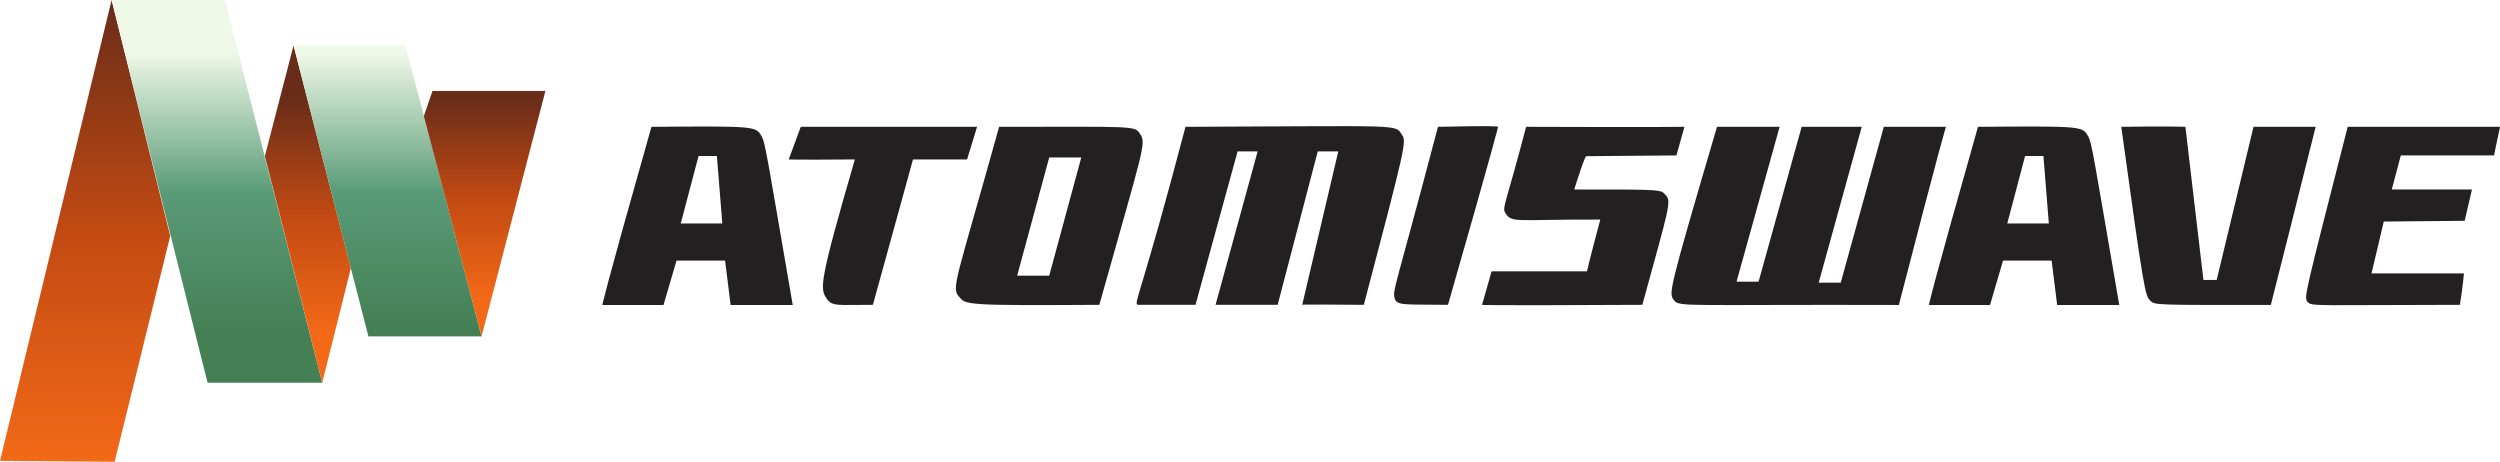
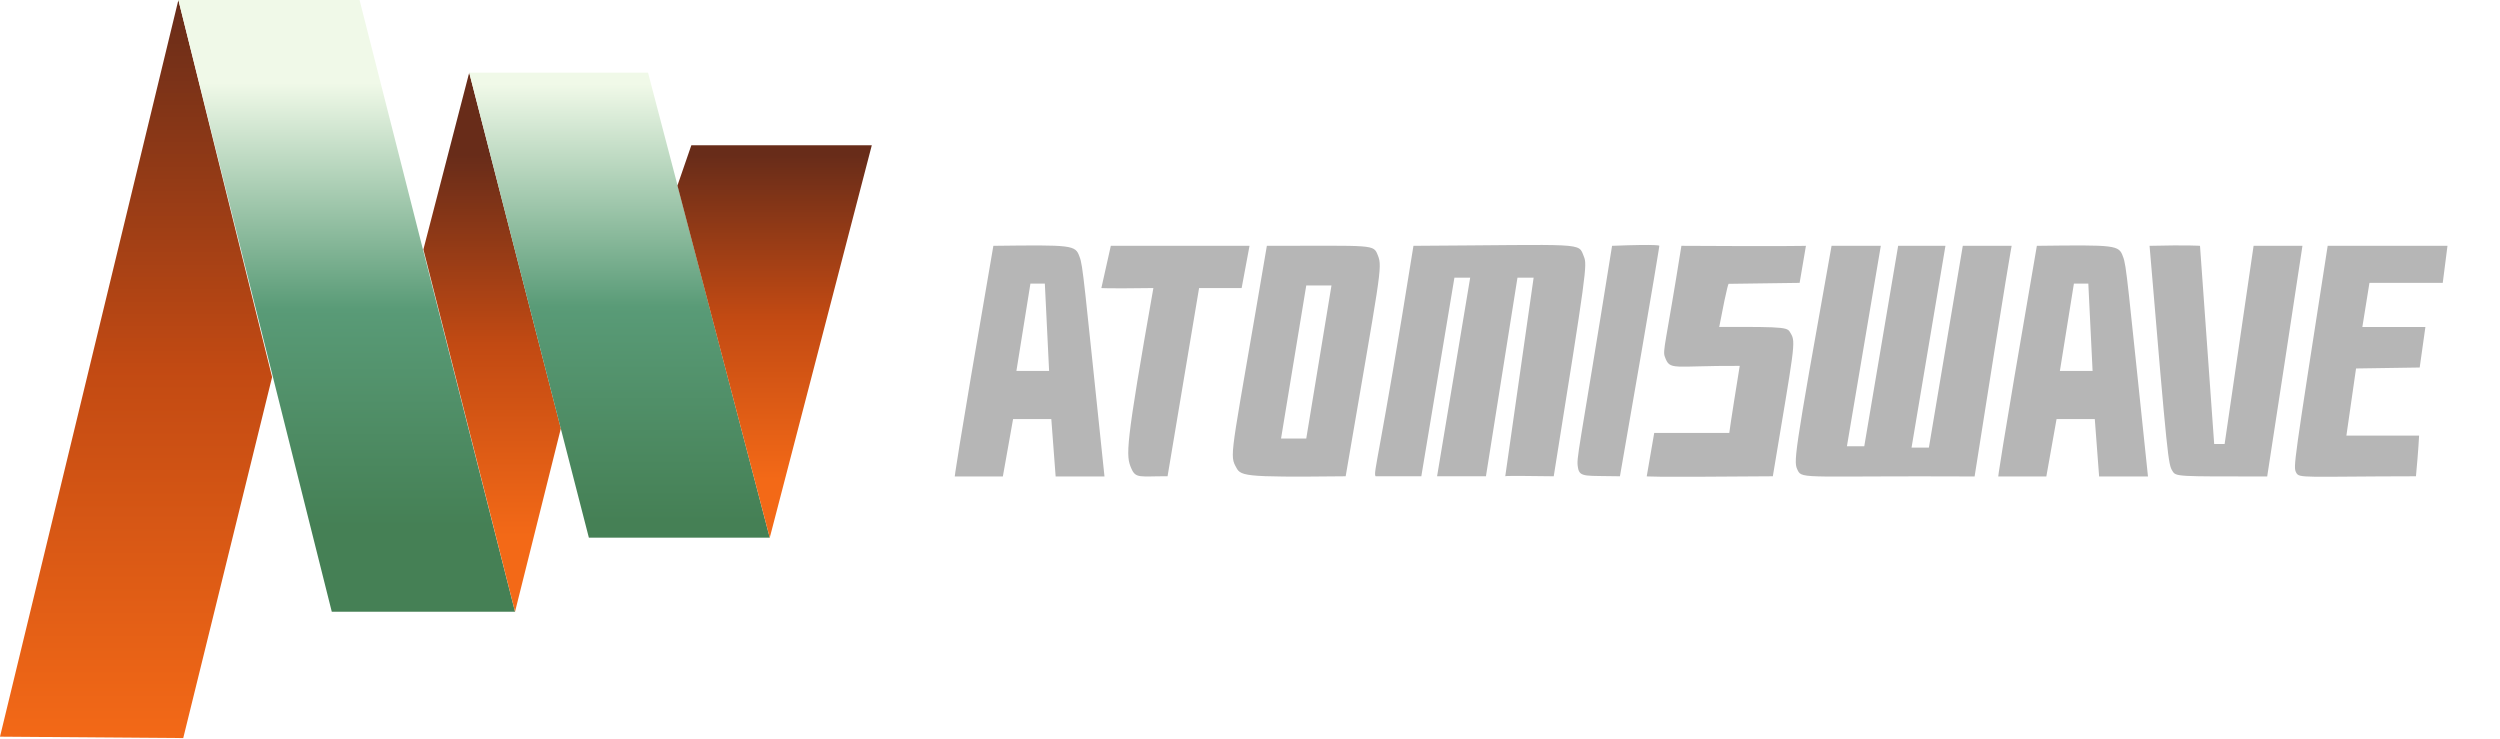
- <svg xmlns="http://www.w3.org/2000/svg" xmlns:xlink="http://www.w3.org/1999/xlink" height="576.602" viewBox="0 0 495.59 91.536" width="3121.83">
-   <linearGradient id="a">
-     <stop offset="0" stop-color="#f36917" />
-     <stop offset=".5" stop-color="#c24a13" />
-     <stop offset="1" stop-color="#682c19" />
-   </linearGradient>
-   <linearGradient id="c" gradientTransform="rotate(-90 -64.778 -285.112) scale(177.2217)" gradientUnits="userSpaceOnUse" spreadMethod="pad" x1="0" x2="1" xlink:href="#a" y1="0" y2="0" />
-   <linearGradient id="b">
-     <stop offset="0" stop-color="#f0f9e8" />
-     <stop offset=".511" stop-color="#599b77" />
-     <stop offset="1" stop-color="#458055" />
-   </linearGradient>
-   <linearGradient id="d" gradientTransform="scale(-106.2347) rotate(-89.92 1.115 3.664)" gradientUnits="userSpaceOnUse" spreadMethod="pad" x1="0" x2="1" xlink:href="#b" y1="0" y2="0" />
-   <linearGradient id="e" gradientTransform="rotate(-90 -46.358 -352.191) scale(91.23962)" gradientUnits="userSpaceOnUse" spreadMethod="pad" x1="0" x2="1" xlink:href="#a" y1="0" y2="0" />
-   <linearGradient id="f" gradientTransform="rotate(90 421.633 -85.217) scale(104.7657)" gradientUnits="userSpaceOnUse" spreadMethod="pad" x1="0" x2="1" xlink:href="#b" y1="0" y2="0" />
-   <linearGradient id="g" gradientTransform="rotate(-90 -19.184 -392.85) scale(77.85007)" gradientUnits="userSpaceOnUse" spreadMethod="pad" x1="0" x2="1" xlink:href="#a" y1="0" y2="0" />
-   <g stroke-width=".683">
-     <path d="M187.667-350.224 230.5-527.112l22.5 90.555-21.333 86.667-44-.334z" fill="url(#c)" transform="translate(-96.93 272.254) scale(.5165)" />
-     <path d="M230.5-527.112H274l37.334 146.89h-44L230.5-527.112z" fill="url(#d)" transform="translate(-96.93 272.254) scale(.5165)" />
-     <path d="m300.332-509.667 22.002 85.446-11 44-22.001-87 10.999-42.446z" fill="url(#e)" transform="translate(-96.93 272.254) scale(.5165)" />
-     <path d="m300.332-509.667 28.735 111.666H372.5l-29.23-111.666z" fill="url(#f)" transform="translate(-96.93 272.254) scale(.5165)" />
-     <path d="m397-492.223-24.5 94.222-22.166-84.555 3.333-9.667z" fill="url(#g)" transform="translate(-96.93 272.254) scale(.5165)" />
+ <svg xmlns="http://www.w3.org/2000/svg" viewBox="0 0 211.772 62.52">
+   <defs>
+     <linearGradient id="b" x1="0" x2="1" y1="0" y2="0" gradientTransform="rotate(-90 -64.77805 -285.1116) scale(177.2217)" gradientUnits="userSpaceOnUse" spreadMethod="pad">
+       <stop offset="0" stop-color="#f36917" />
+       <stop offset=".5" stop-color="#c24a13" />
+       <stop offset="1" stop-color="#682c19" />
+     </linearGradient>
+     <linearGradient id="d" x1="0" x2="1" y1="0" y2="0" gradientTransform="matrix(-.14835 106.2346 -106.2346 -.14835 270.9917 -507.1177)" gradientUnits="userSpaceOnUse" spreadMethod="pad">
+       <stop offset="0" stop-color="#f0f9e8" />
+       <stop offset=".511" stop-color="#599b77" />
+       <stop offset="1" stop-color="#458055" />
+     </linearGradient>
+     <linearGradient id="f" x1="0" x2="1" y1="0" y2="0" gradientTransform="rotate(-90 -46.3584 -352.1914) scale(91.23962)" gradientUnits="userSpaceOnUse" spreadMethod="pad">
+       <stop offset="0" stop-color="#f36917" />
+       <stop offset=".5" stop-color="#c24a13" />
+       <stop offset="1" stop-color="#682c19" />
+     </linearGradient>
+     <linearGradient id="h" x1="0" x2="1" y1="0" y2="0" gradientTransform="rotate(90 421.6328 -85.2168) scale(104.7657)" gradientUnits="userSpaceOnUse" spreadMethod="pad">
+       <stop offset="0" stop-color="#f0f9e8" />
+       <stop offset=".511" stop-color="#599b77" />
+       <stop offset="1" stop-color="#458055" />
+     </linearGradient>
+     <linearGradient id="j" x1="0" x2="1" y1="0" y2="0" gradientTransform="rotate(-90 -19.1836 -392.8506) scale(77.85007)" gradientUnits="userSpaceOnUse" spreadMethod="pad">
+       <stop offset="0" stop-color="#f36917" />
+       <stop offset=".5" stop-color="#c24a13" />
+       <stop offset="1" stop-color="#682c19" />
+     </linearGradient>
+     <clipPath id="a" clipPathUnits="userSpaceOnUse">
+       <path d="M187.667-350.224 230.5-527.112l22.5 90.555-21.334 86.667z" />
+     </clipPath>
+     <clipPath id="c" clipPathUnits="userSpaceOnUse">
+       <path d="M230.5-527.112H274l37.334 146.89H267.334Z" />
+     </clipPath>
+     <clipPath id="e" clipPathUnits="userSpaceOnUse">
+       <path d="m300.332-509.667 22.002 85.446-11 44-22.001-87z" />
+     </clipPath>
+     <clipPath id="g" clipPathUnits="userSpaceOnUse">
+       <path d="m300.332-509.667 28.735 111.666H372.5l-29.23-111.666z" />
+     </clipPath>
+     <clipPath id="i" clipPathUnits="userSpaceOnUse">
+       <path d="m397-492.223-24.5 94.222-22.166-84.555 3.333-9.667z" />
+     </clipPath>
+   </defs>
+   <g clip-path="url(#a)" transform="translate(-66.20516 185.9545) scale(.35278)">
+     <path fill="url(#b)" d="M187.667-350.224 230.5-527.112l22.5 90.555-21.334 86.667z" />
  </g>
-   <g fill="#242021" stroke-width=".296">
-     <path d="M163.892 59.212c-1.38-1.984-1.568-3.024 5.571-27.606-12.016.099-13.108 0-13.108 0l2.383-6.467h34.956l-1.986 6.467h-10.725s.01.047-7.945 28.822c-6.96-.025-8.022.398-9.146-1.216zM207.994 31.21l-6.355 23.435h6.355l6.356-23.436zm18.066-4.572c1.186 1.791.595 2.781-8.135 33.79-27.02.173-26.425-.025-27.815-1.614-1.575-1.8-.596-2.988 7.954-33.675 27.458.004 26.813-.286 27.996 1.499zM225.473 60.428c-.687-.568.894-2.443 9.534-35.289 43.844-.145 41.46-.584 42.95 1.65.852 1.278.736 2.033-7.597 33.639-14.3-.122-12.215 0-12.215 0l7.15-30.41h-4.071l-7.945 30.41h-12.314l8.342-30.41h-3.973l-8.341 30.41zM276.467 59.114c-.446-1.639 0-1.349 8.591-33.975 12.413-.294 11.916 0 11.916 0s-.406 2.095-9.93 35.289c-8.491-.122-10.155.234-10.577-1.314zM293.797 60.428l1.887-6.64h18.918s.248-1.327 2.631-10.265c-17.08-.05-17.537.797-18.868-1.39-.605-.997.19-1.799 4.17-16.994 26.606.1 31.382 0 31.382 0l-1.589 5.672-17.875.15s-.209-.35-2.384 6.604c17.876-.05 17.125.093 18.025.992 1.34 1.34.894 2.086-4.52 21.87-33.566.177-31.777 0-31.777 0zM340.372 25.14c-9.831 33.418-9.592 33.006-8.49 34.42 1.042 1.342 2.68.775 44.539.897 8.342-32.298 9.334-35.318 9.334-35.318h-12.313L364.9 56.036h-4.37l8.54-30.897h-11.916l-8.54 30.698h-4.37l8.541-30.698h-12.414zM420.514 25.14c4.569 33.072 4.718 33.428 5.76 34.47.894.895.943.845 23.883.845 8.49-33.517.447-1.796 8.888-35.316H446.73l-7.3 30.351h-2.63l-3.576-30.35s-3.029-.146-12.711 0zM495.59 25.14s-1.34.003-30.189 0c-8.69 33.966-8.69 33.798-7.945 34.719s1.788.596 30.19.569c.645-4.144.794-6.23.794-6.23h-18.322l2.433-10.278 16.038-.15 1.44-6.205h-15.89l1.788-6.754H494.4l1.191-5.672zM401.446 30.923l-3.53 13.37h8.238l-1.073-13.37zm18.67 29.534h-12.314l-1.093-8.791h-9.634l-2.58 8.791h-12.117s.001-1.054 9.733-35.318c19.912-.147 20.657-.137 21.7 1.65.893 1.34 1.049 3.336 6.305 33.668zM138.479 30.923l-3.531 13.37h8.238l-1.073-13.37zm18.669 29.534h-12.314l-1.093-8.791h-9.633l-2.58 8.791H119.41s.002-1.054 9.733-35.318c19.912-.147 20.657-.137 21.7 1.65.893 1.34 1.05 3.336 6.305 33.668z" />
+   <g clip-path="url(#c)" transform="translate(-66.20516 185.9545) scale(.35278)">
+     <path fill="url(#d)" d="M230.5-527.112H274l37.334 146.89H267.334Z" />
  </g>
+   <g clip-path="url(#e)" transform="translate(-66.20516 185.9545) scale(.35278)">
+     <path fill="url(#f)" d="m300.332-509.667 22.002 85.446-11 44-22.001-87z" />
+   </g>
+   <g clip-path="url(#g)" transform="translate(-66.20516 185.9545) scale(.35278)">
+     <path fill="url(#h)" d="m300.332-509.667 28.735 111.666H372.5l-29.23-111.666z" />
+   </g>
+   <g clip-path="url(#i)" transform="translate(-66.20516 185.9545) scale(.35278)">
+     <path fill="url(#j)" d="m397-492.223-24.5 94.222-22.166-84.555 3.333-9.667z" />
+   </g>
+   <path fill="#b6b6b6" d="M95.828 39.672c-.464-1.098-.527-1.673 1.873-15.272-4.039.055-4.406 0-4.406 0l.801-3.578h11.75l-.668 3.578h-3.605s.003.026-2.67 15.944c-2.34-.013-2.697.22-3.074-.673zm14.824-15.491-2.136 12.965h2.136l2.136-12.965zm6.072-2.529c.399.991.2 1.539-2.734 18.693-9.083.096-8.882-.013-9.35-.893-.529-.996-.2-1.653 2.674-18.629 9.23.002 9.013-.158 9.41.829zm-.197 18.693c-.231-.314.301-1.351 3.205-19.522 14.738-.08 13.937-.323 14.437.913.286.707.247 1.125-2.554 18.609-4.807-.068-4.106 0-4.106 0l2.403-16.823h-1.369l-2.671 16.823h-4.139l2.804-16.823h-1.335l-2.804 16.823zm17.141-.727c-.15-.906 0-.746 2.888-18.795 4.172-.163 4.005 0 4.005 0s-.137 1.159-3.338 19.522c-2.854-.068-3.413.129-3.555-.727zm5.825.727.634-3.673h6.359s.083-.735.884-5.679c-5.741-.028-5.895.441-6.342-.769-.203-.551.064-.995 1.402-9.401 8.943.055 10.548 0 10.548 0l-.534 3.138-6.009.082s-.07-.193-.801 3.654c6.009-.028 5.756.051 6.059.549.451.742.3 1.154-1.519 12.099-11.283.097-10.682 0-10.682 0zm15.656-19.522c-3.305 18.487-3.224 18.259-2.854 19.042.351.742.901.428 14.971.496 2.804-17.867 3.138-19.538 3.138-19.538h-4.139l-2.871 17.092h-1.469l2.871-17.092h-4.006l-2.871 16.982h-1.469l2.871-16.982zm26.938 0c1.536 18.296 1.586 18.493 1.936 19.07.3.494.317.467 8.028.467 2.854-18.541.15-.993 2.987-19.537h-4.139l-2.454 16.79h-.884l-1.202-16.79s-1.018-.08-4.273 0zm25.236 0s-.451.002-10.148 0c-2.921 18.791-2.921 18.698-2.671 19.207.25.509.601.33 10.148.315.217-2.293.267-3.446.267-3.446h-6.159l.818-5.686 5.391-.082.484-3.433h-5.341l.601-3.736h6.209zm-31.645 3.2-1.187 7.396h2.769l-.361-7.396zm6.275 16.338h-4.139l-.367-4.863h-3.238l-.867 4.863h-4.073s0-.583 3.271-19.538c6.693-.081 6.944-.076 7.294.913.3.742.353 1.845 2.119 18.625zM87.286 24.023l-1.187 7.396h2.769l-.361-7.396Zm6.275 16.338h-4.139l-.367-4.863h-3.238l-.867 4.863H80.876s0-.583 3.271-19.538c6.693-.081 6.944-.076 7.294.913.3.742.353 1.845 2.119 18.625z" />
</svg>
